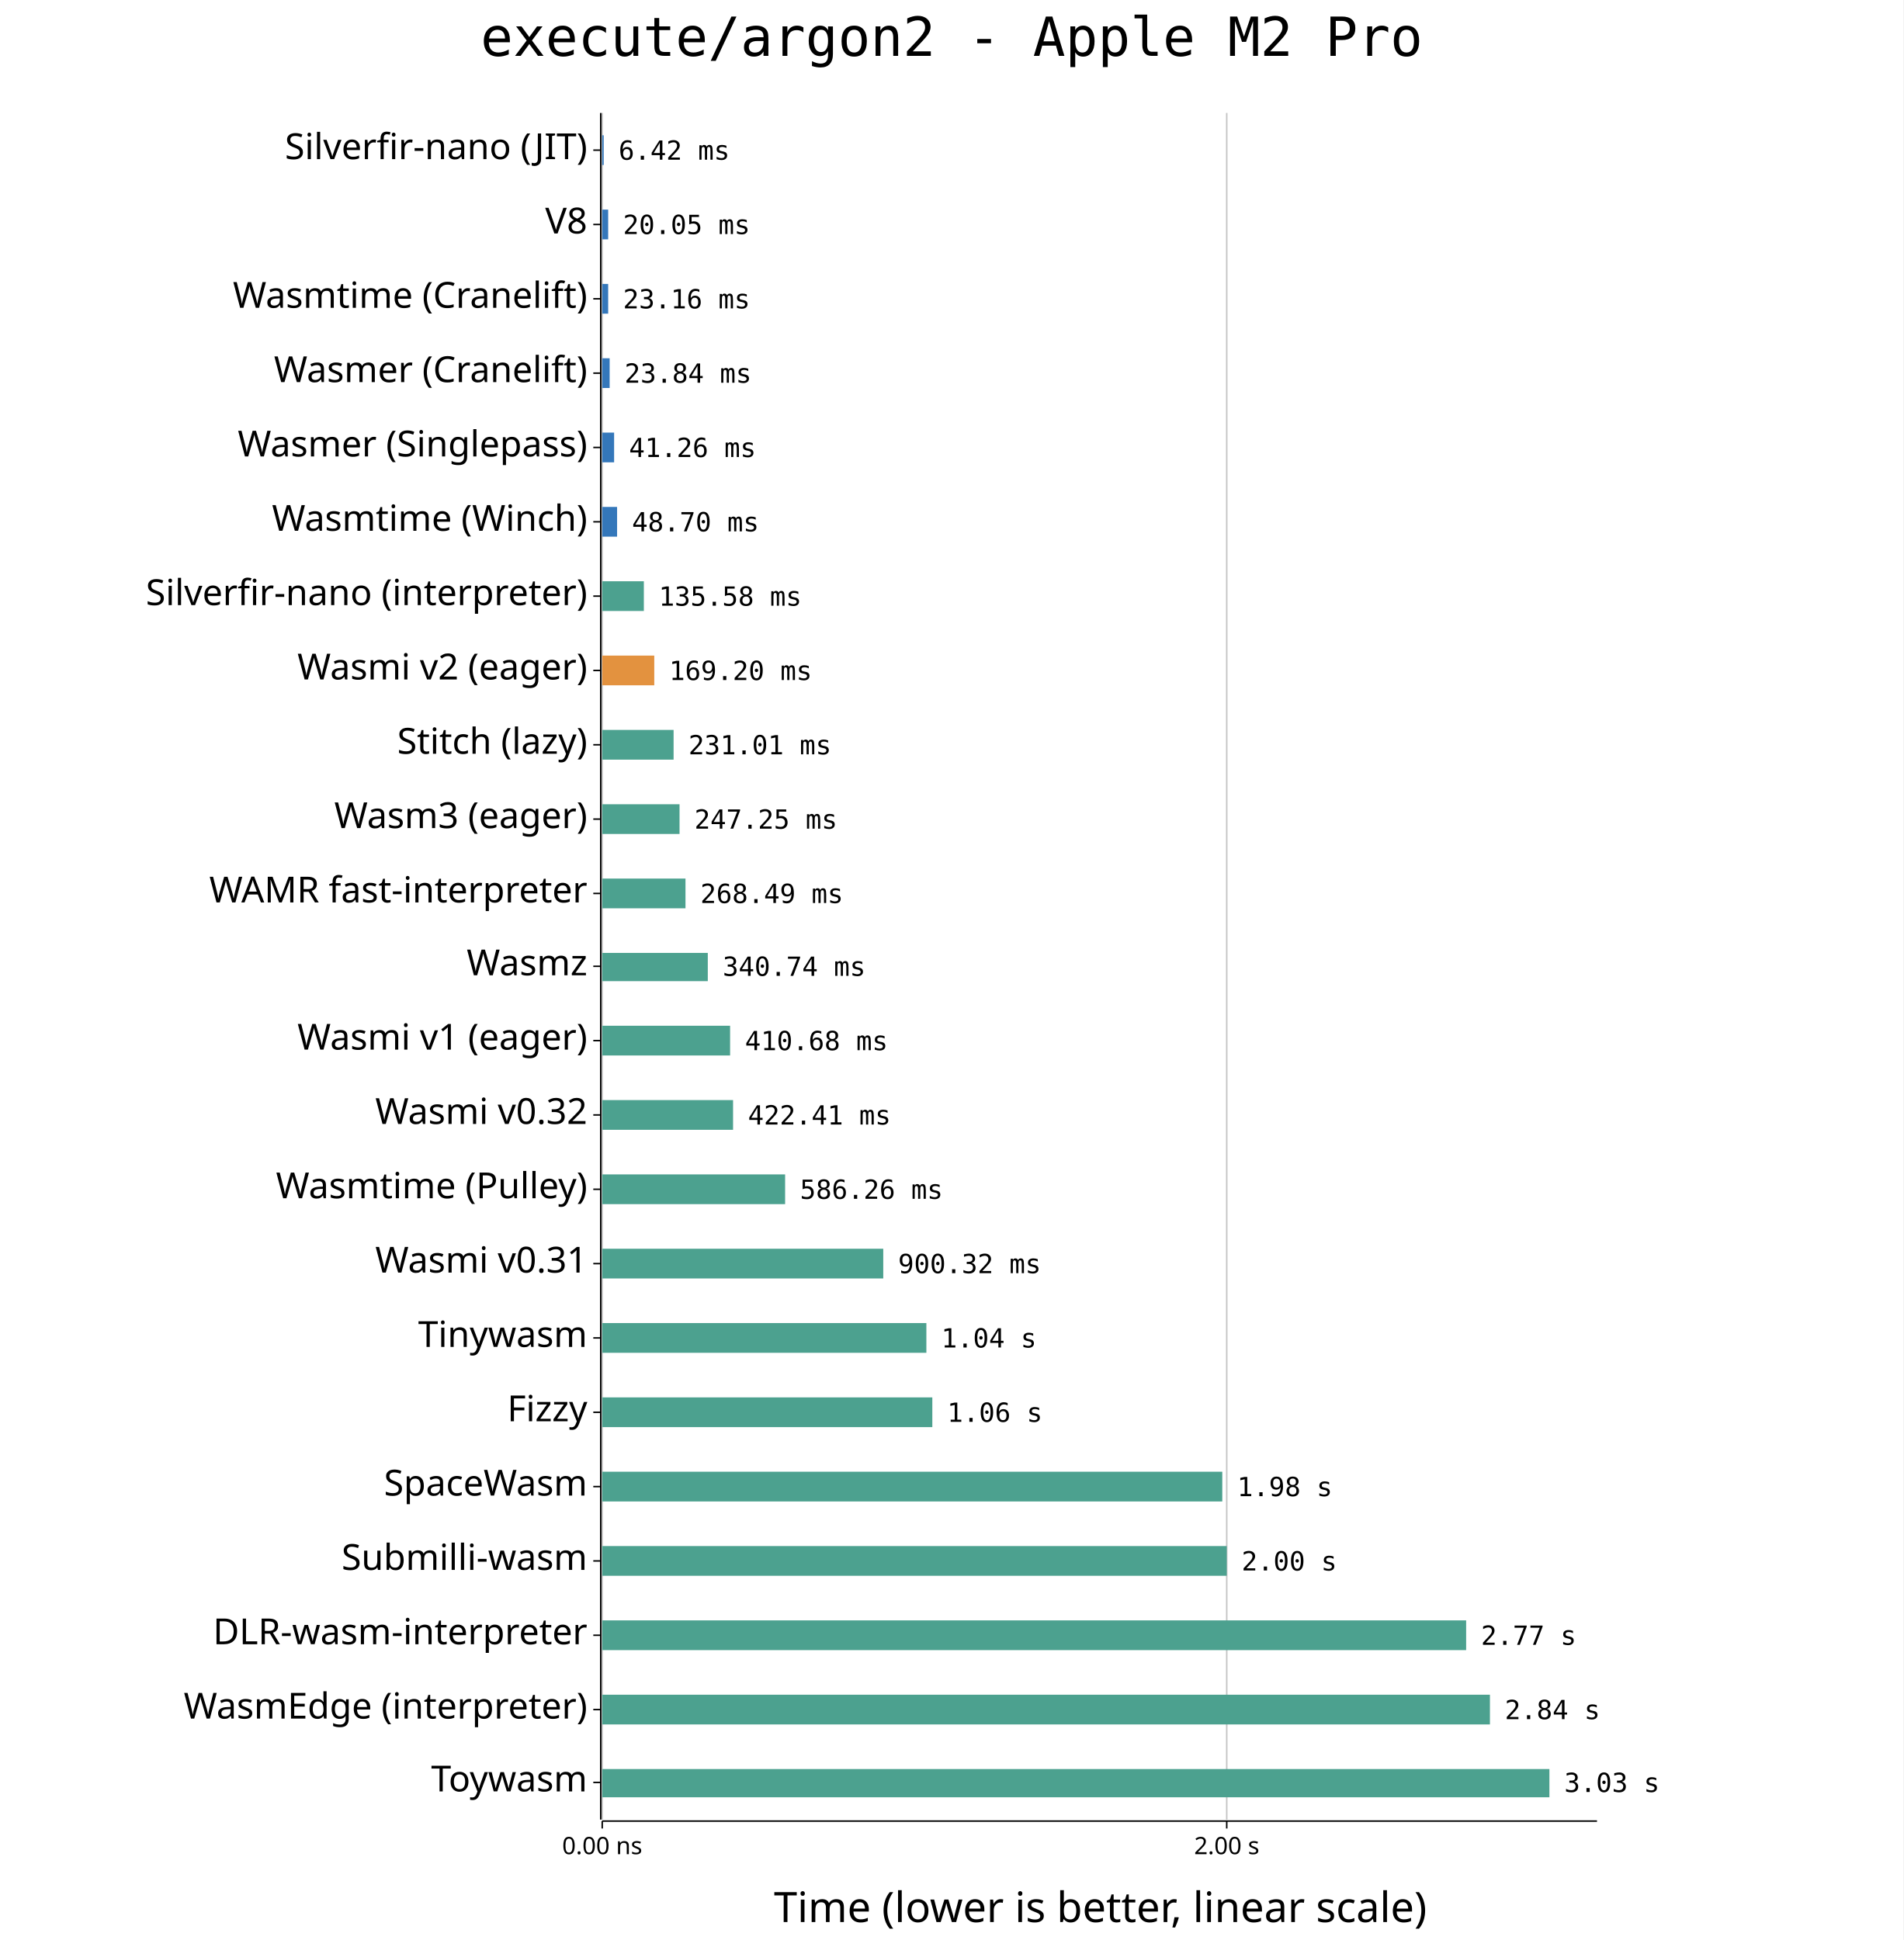
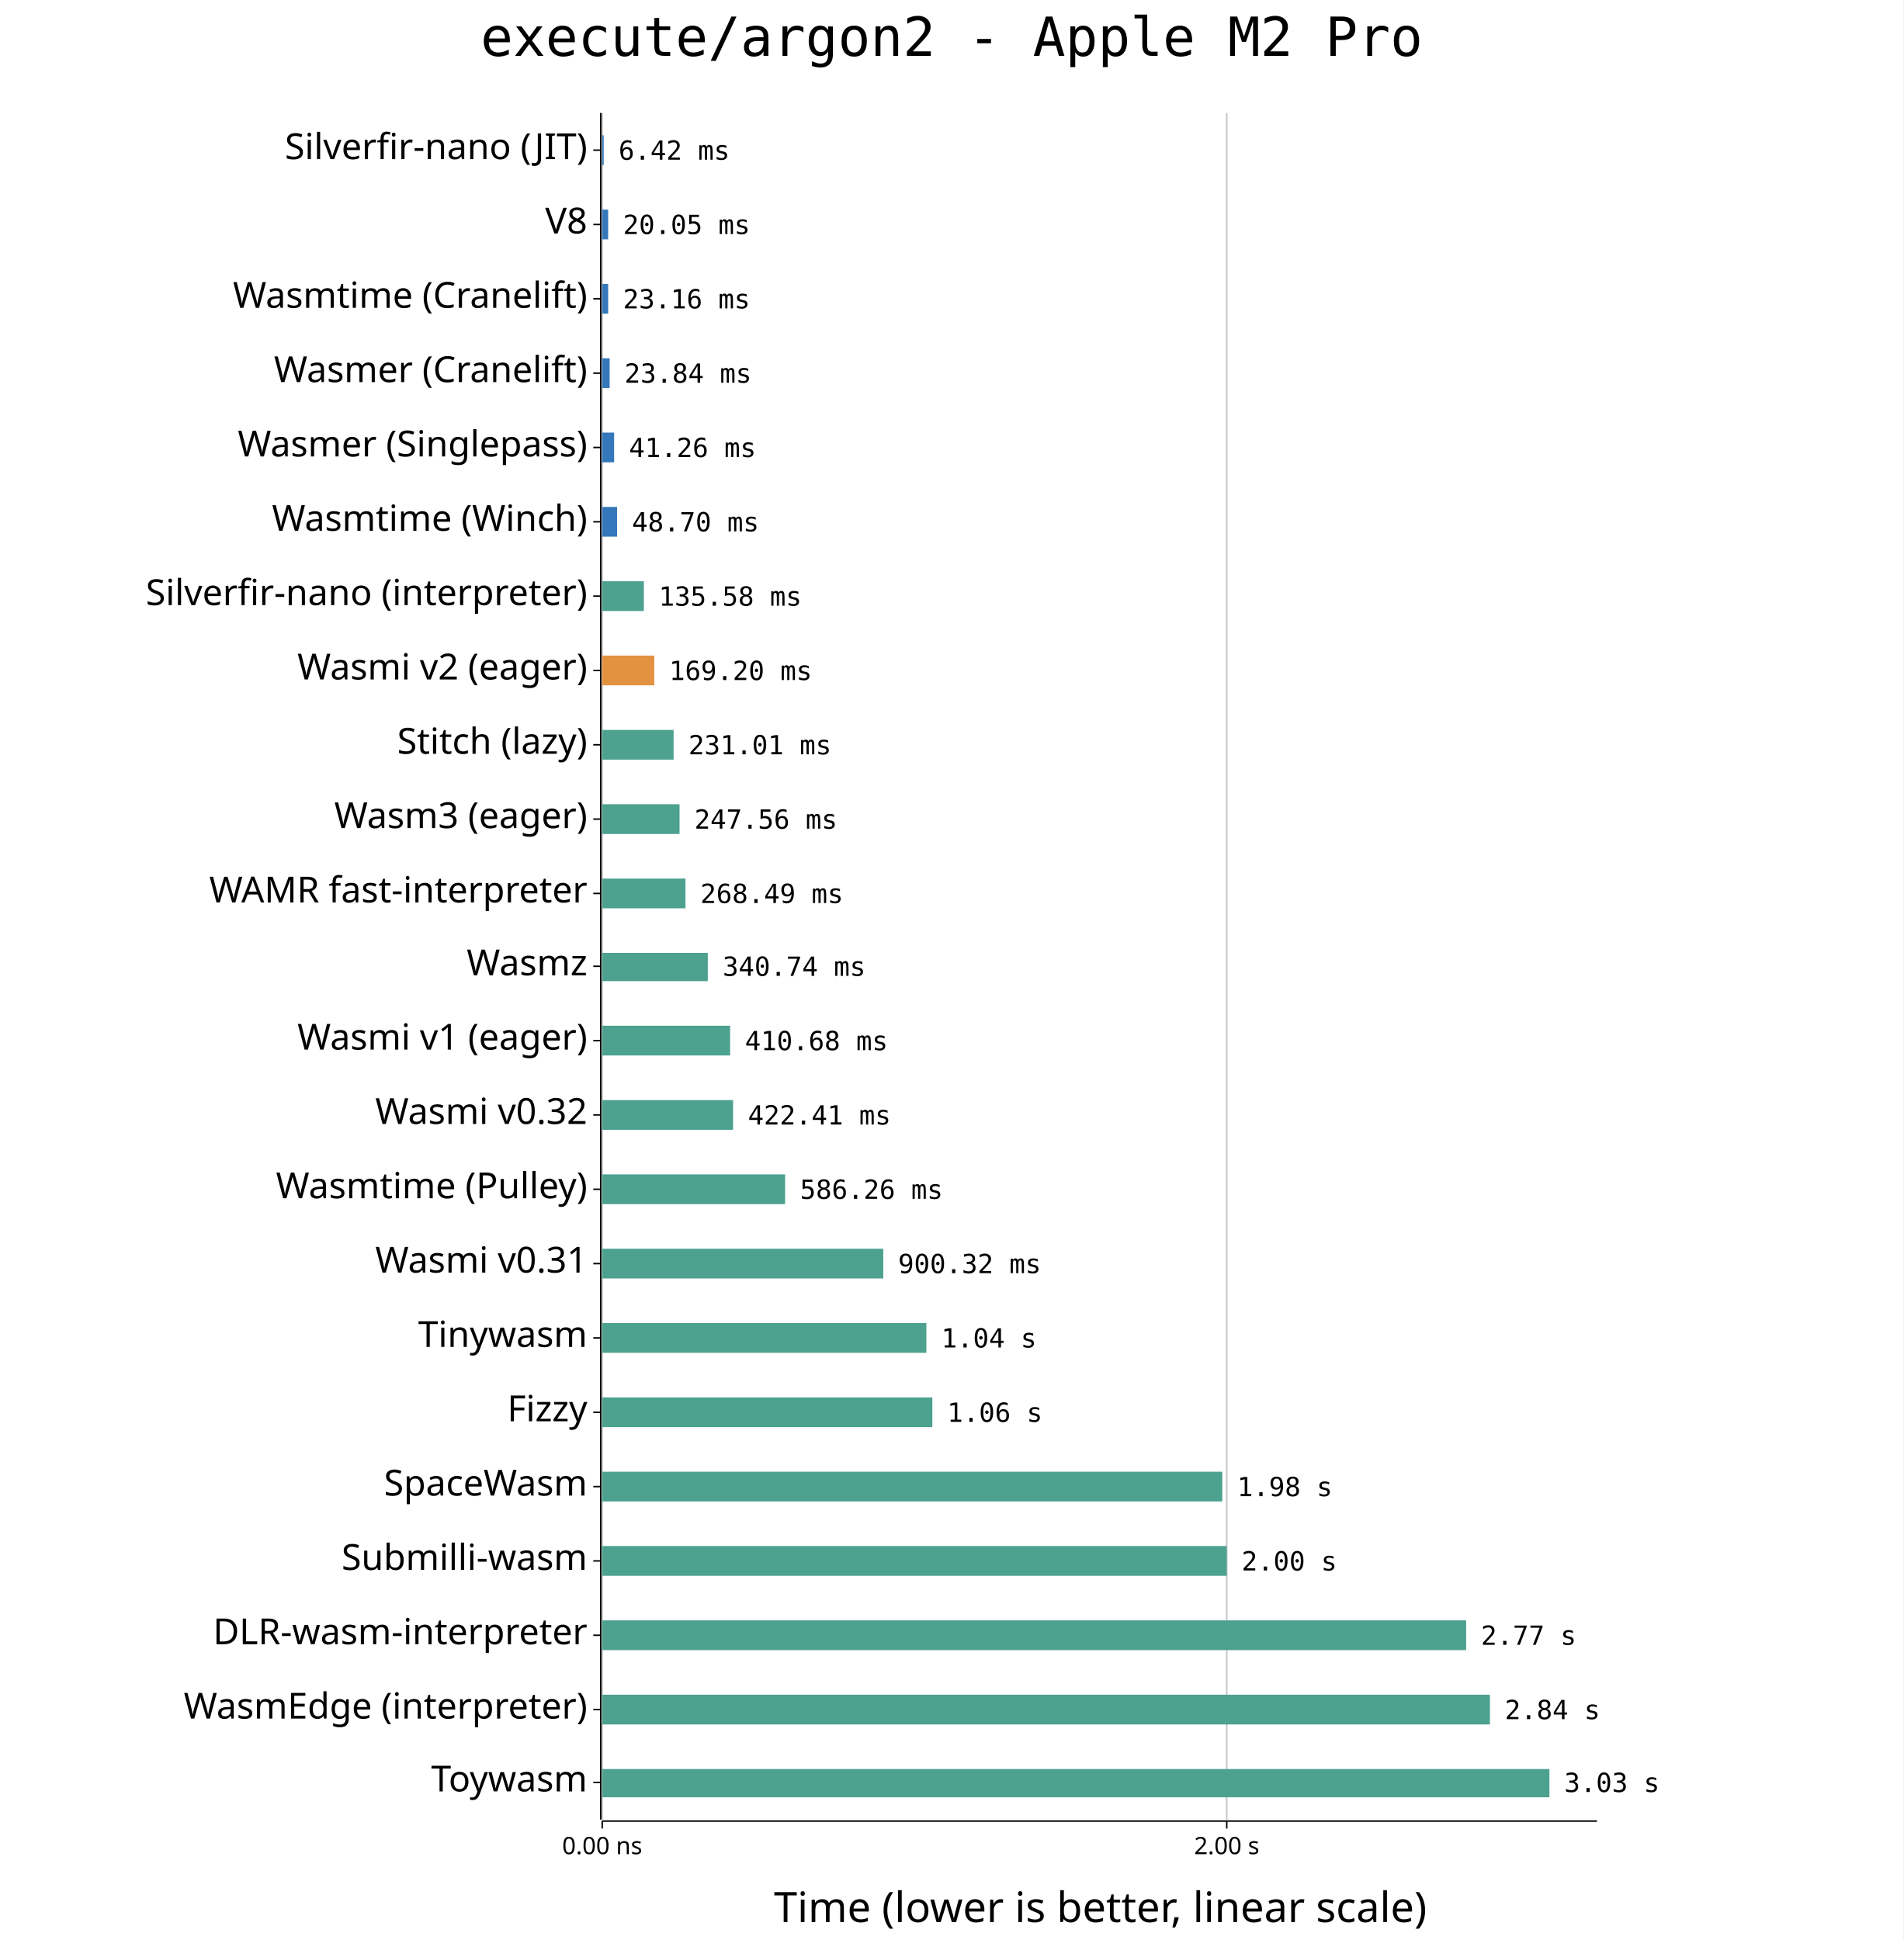
<svg xmlns="http://www.w3.org/2000/svg" width="1280" height="1305" viewBox="0 0 1280 1305">
  <rect x="0" y="0" width="1280" height="1305" opacity="1" fill="#FFFFFF" stroke="none" />
  <text x="640" y="10" dy="0.76em" text-anchor="middle" font-family="monospace" font-size="36.29" opacity="1" fill="#000000">
execute/argon2 - Apple M2 Pro
</text>
  <line opacity="0.1" stroke="#000000" stroke-width="1" x1="405" y1="1224" x2="405" y2="76" />
  <line opacity="0.1" stroke="#000000" stroke-width="1" x1="825" y1="1224" x2="825" y2="76" />
  <text x="5" y="650" dy="0.76em" text-anchor="middle" font-family="sans-serif" font-size="28.226" opacity="1" fill="#000000" transform="rotate(270, 5, 650)">

</text>
  <text x="740" y="1300" dy="-0.5ex" text-anchor="middle" font-family="sans-serif" font-size="28.226" opacity="1" fill="#000000">
Time (lower is better, linear scale)
</text>
  <line opacity="0.15" stroke="#000000" stroke-width="1" x1="405" y1="1224" x2="405" y2="76" />
  <line opacity="0.15" stroke="#000000" stroke-width="1" x1="825" y1="1224" x2="825" y2="76" />
  <polyline fill="none" opacity="1" stroke="#000000" stroke-width="1" points="404,76 404,1224 " />
  <text x="395" y="1199" dy="0.5ex" text-anchor="end" font-family="sans-serif" font-size="24.194" opacity="1" fill="#000000">
Toywasm
</text>
  <polyline fill="none" opacity="1" stroke="#000000" stroke-width="1" points="399,1199 404,1199 " />
  <text x="395" y="1150" dy="0.5ex" text-anchor="end" font-family="sans-serif" font-size="24.194" opacity="1" fill="#000000">
WasmEdge (interpreter)
</text>
  <polyline fill="none" opacity="1" stroke="#000000" stroke-width="1" points="399,1150 404,1150 " />
  <text x="395" y="1100" dy="0.5ex" text-anchor="end" font-family="sans-serif" font-size="24.194" opacity="1" fill="#000000">
DLR-wasm-interpreter
</text>
  <polyline fill="none" opacity="1" stroke="#000000" stroke-width="1" points="399,1100 404,1100 " />
  <text x="395" y="1050" dy="0.5ex" text-anchor="end" font-family="sans-serif" font-size="24.194" opacity="1" fill="#000000">
Submilli-wasm
</text>
  <polyline fill="none" opacity="1" stroke="#000000" stroke-width="1" points="399,1050 404,1050 " />
  <text x="395" y="1000" dy="0.5ex" text-anchor="end" font-family="sans-serif" font-size="24.194" opacity="1" fill="#000000">
SpaceWasm
</text>
  <polyline fill="none" opacity="1" stroke="#000000" stroke-width="1" points="399,1000 404,1000 " />
  <text x="395" y="950" dy="0.5ex" text-anchor="end" font-family="sans-serif" font-size="24.194" opacity="1" fill="#000000">
Fizzy
</text>
  <polyline fill="none" opacity="1" stroke="#000000" stroke-width="1" points="399,950 404,950 " />
  <text x="395" y="900" dy="0.5ex" text-anchor="end" font-family="sans-serif" font-size="24.194" opacity="1" fill="#000000">
Tinywasm
</text>
  <polyline fill="none" opacity="1" stroke="#000000" stroke-width="1" points="399,900 404,900 " />
  <text x="395" y="850" dy="0.5ex" text-anchor="end" font-family="sans-serif" font-size="24.194" opacity="1" fill="#000000">
Wasmi v0.31
</text>
  <polyline fill="none" opacity="1" stroke="#000000" stroke-width="1" points="399,850 404,850 " />
  <text x="395" y="800" dy="0.5ex" text-anchor="end" font-family="sans-serif" font-size="24.194" opacity="1" fill="#000000">
Wasmtime (Pulley)
</text>
  <polyline fill="none" opacity="1" stroke="#000000" stroke-width="1" points="399,800 404,800 " />
  <text x="395" y="750" dy="0.5ex" text-anchor="end" font-family="sans-serif" font-size="24.194" opacity="1" fill="#000000">
Wasmi v0.32
</text>
  <polyline fill="none" opacity="1" stroke="#000000" stroke-width="1" points="399,750 404,750 " />
  <text x="395" y="700" dy="0.5ex" text-anchor="end" font-family="sans-serif" font-size="24.194" opacity="1" fill="#000000">
Wasmi v1 (eager)
</text>
  <polyline fill="none" opacity="1" stroke="#000000" stroke-width="1" points="399,700 404,700 " />
  <text x="395" y="650" dy="0.5ex" text-anchor="end" font-family="sans-serif" font-size="24.194" opacity="1" fill="#000000">
Wasmz
</text>
  <polyline fill="none" opacity="1" stroke="#000000" stroke-width="1" points="399,650 404,650 " />
  <text x="395" y="601" dy="0.5ex" text-anchor="end" font-family="sans-serif" font-size="24.194" opacity="1" fill="#000000">
WAMR fast-interpreter
</text>
  <polyline fill="none" opacity="1" stroke="#000000" stroke-width="1" points="399,601 404,601 " />
  <text x="395" y="551" dy="0.5ex" text-anchor="end" font-family="sans-serif" font-size="24.194" opacity="1" fill="#000000">
Wasm3 (eager)
</text>
  <polyline fill="none" opacity="1" stroke="#000000" stroke-width="1" points="399,551 404,551 " />
  <text x="395" y="501" dy="0.5ex" text-anchor="end" font-family="sans-serif" font-size="24.194" opacity="1" fill="#000000">
Stitch (lazy)
</text>
  <polyline fill="none" opacity="1" stroke="#000000" stroke-width="1" points="399,501 404,501 " />
  <text x="395" y="451" dy="0.5ex" text-anchor="end" font-family="sans-serif" font-size="24.194" opacity="1" fill="#000000">
Wasmi v2 (eager)
</text>
  <polyline fill="none" opacity="1" stroke="#000000" stroke-width="1" points="399,451 404,451 " />
  <text x="395" y="401" dy="0.5ex" text-anchor="end" font-family="sans-serif" font-size="24.194" opacity="1" fill="#000000">
Silverfir-nano (interpreter)
</text>
  <polyline fill="none" opacity="1" stroke="#000000" stroke-width="1" points="399,401 404,401 " />
  <text x="395" y="351" dy="0.5ex" text-anchor="end" font-family="sans-serif" font-size="24.194" opacity="1" fill="#000000">
Wasmtime (Winch)
</text>
  <polyline fill="none" opacity="1" stroke="#000000" stroke-width="1" points="399,351 404,351 " />
  <text x="395" y="301" dy="0.5ex" text-anchor="end" font-family="sans-serif" font-size="24.194" opacity="1" fill="#000000">
Wasmer (Singlepass)
</text>
  <polyline fill="none" opacity="1" stroke="#000000" stroke-width="1" points="399,301 404,301 " />
  <text x="395" y="251" dy="0.5ex" text-anchor="end" font-family="sans-serif" font-size="24.194" opacity="1" fill="#000000">
Wasmer (Cranelift)
</text>
  <polyline fill="none" opacity="1" stroke="#000000" stroke-width="1" points="399,251 404,251 " />
  <text x="395" y="201" dy="0.5ex" text-anchor="end" font-family="sans-serif" font-size="24.194" opacity="1" fill="#000000">
Wasmtime (Cranelift)
</text>
  <polyline fill="none" opacity="1" stroke="#000000" stroke-width="1" points="399,201 404,201 " />
  <text x="395" y="151" dy="0.5ex" text-anchor="end" font-family="sans-serif" font-size="24.194" opacity="1" fill="#000000">
V8
</text>
  <polyline fill="none" opacity="1" stroke="#000000" stroke-width="1" points="399,151 404,151 " />
  <text x="395" y="101" dy="0.5ex" text-anchor="end" font-family="sans-serif" font-size="24.194" opacity="1" fill="#000000">
Silverfir-nano (JIT)
</text>
  <polyline fill="none" opacity="1" stroke="#000000" stroke-width="1" points="399,101 404,101 " />
  <polyline fill="none" opacity="1" stroke="#000000" stroke-width="1" points="405,1225 1074,1225 " />
  <text x="405" y="1235" dy="0.76em" text-anchor="middle" font-family="sans-serif" font-size="16.129" opacity="1" fill="#000000">
0.00 ns
</text>
  <polyline fill="none" opacity="1" stroke="#000000" stroke-width="1" points="405,1225 405,1230 " />
  <text x="825" y="1235" dy="0.76em" text-anchor="middle" font-family="sans-serif" font-size="16.129" opacity="1" fill="#000000">
2.00 s
</text>
  <polyline fill="none" opacity="1" stroke="#000000" stroke-width="1" points="825,1225 825,1230 " />
+   <rect x="405" y="1040" width="420" height="20" opacity="1" fill="#4CA18F" stroke="none" />
+   <rect x="405" y="940" width="222" height="20" opacity="1" fill="#4CA18F" stroke="none" />
  <rect x="405" y="990" width="417" height="20" opacity="1" fill="#4CA18F" stroke="none" />
+   <rect x="405" y="591" width="56" height="20" opacity="1" fill="#4CA18F" stroke="none" />
+   <rect x="405" y="491" width="48" height="20" opacity="1" fill="#4CA18F" stroke="none" />
+   <rect x="405" y="790" width="123" height="20" opacity="1" fill="#4CA18F" stroke="none" />
  <rect x="405" y="740" width="88" height="20" opacity="1" fill="#4CA18F" stroke="none" />
-   <rect x="405" y="491" width="48" height="20" opacity="1" fill="#4CA18F" stroke="none" />
+   <rect x="405" y="1090" width="581" height="20" opacity="1" fill="#4CA18F" stroke="none" />
+   <rect x="405" y="191" width="4" height="20" opacity="1" fill="#3477BA" stroke="none" />
+   <rect x="405" y="341" width="10" height="20" opacity="1" fill="#3477BA" stroke="none" />
  <rect x="405" y="241" width="5" height="20" opacity="1" fill="#3477BA" stroke="none" />
-   <rect x="405" y="291" width="8" height="20" opacity="1" fill="#3477BA" stroke="none" />
-   <rect x="405" y="141" width="4" height="20" opacity="1" fill="#3477BA" stroke="none" />
-   <rect x="405" y="940" width="222" height="20" opacity="1" fill="#4CA18F" stroke="none" />
-   <rect x="405" y="1140" width="597" height="20" opacity="1" fill="#4CA18F" stroke="none" />
-   <rect x="405" y="641" width="71" height="19" opacity="1" fill="#4CA18F" stroke="none" />
-   <rect x="405" y="1090" width="581" height="20" opacity="1" fill="#4CA18F" stroke="none" />
-   <rect x="405" y="1190" width="637" height="19" opacity="1" fill="#4CA18F" stroke="none" />
-   <rect x="405" y="591" width="56" height="20" opacity="1" fill="#4CA18F" stroke="none" />
-   <rect x="405" y="441" width="35" height="20" opacity="1" fill="#E3923F" stroke="none" />
-   <rect x="405" y="341" width="10" height="20" opacity="1" fill="#3477BA" stroke="none" />
-   <rect x="405" y="191" width="4" height="20" opacity="1" fill="#3477BA" stroke="none" />
-   <rect x="405" y="840" width="189" height="20" opacity="1" fill="#4CA18F" stroke="none" />
-   <rect x="405" y="1040" width="420" height="20" opacity="1" fill="#4CA18F" stroke="none" />
-   <rect x="405" y="790" width="123" height="20" opacity="1" fill="#4CA18F" stroke="none" />
  <rect x="405" y="890" width="218" height="20" opacity="1" fill="#4CA18F" stroke="none" />
  <rect x="405" y="690" width="86" height="20" opacity="1" fill="#4CA18F" stroke="none" />
+   <rect x="405" y="291" width="8" height="20" opacity="1" fill="#3477BA" stroke="none" />
+   <rect x="405" y="1140" width="597" height="20" opacity="1" fill="#4CA18F" stroke="none" />
+   <rect x="405" y="1190" width="637" height="19" opacity="1" fill="#4CA18F" stroke="none" />
+   <rect x="405" y="141" width="4" height="20" opacity="1" fill="#3477BA" stroke="none" />
  <rect x="405" y="541" width="52" height="20" opacity="1" fill="#4CA18F" stroke="none" />
  <rect x="405" y="91" width="1" height="20" opacity="1" fill="#3477BA" stroke="none" />
+   <rect x="405" y="641" width="71" height="19" opacity="1" fill="#4CA18F" stroke="none" />
+   <rect x="405" y="840" width="189" height="20" opacity="1" fill="#4CA18F" stroke="none" />
+   <rect x="405" y="441" width="35" height="20" opacity="1" fill="#E3923F" stroke="none" />
  <rect x="405" y="391" width="28" height="20" opacity="1" fill="#4CA18F" stroke="none" />
  <text x="1052" y="1201" dy="0.5ex" text-anchor="start" font-family="monospace" font-size="17.742" opacity="1" fill="#000000">
3.03 s
</text>
  <text x="1012" y="1152" dy="0.5ex" text-anchor="start" font-family="monospace" font-size="17.742" opacity="1" fill="#000000">
2.84 s
</text>
  <text x="996" y="1102" dy="0.5ex" text-anchor="start" font-family="monospace" font-size="17.742" opacity="1" fill="#000000">
2.77 s
</text>
  <text x="835" y="1052" dy="0.5ex" text-anchor="start" font-family="monospace" font-size="17.742" opacity="1" fill="#000000">
2.00 s
</text>
  <text x="832" y="1002" dy="0.5ex" text-anchor="start" font-family="monospace" font-size="17.742" opacity="1" fill="#000000">
1.98 s
</text>
  <text x="637" y="952" dy="0.5ex" text-anchor="start" font-family="monospace" font-size="17.742" opacity="1" fill="#000000">
1.06 s
</text>
  <text x="633" y="902" dy="0.5ex" text-anchor="start" font-family="monospace" font-size="17.742" opacity="1" fill="#000000">
1.04 s
</text>
  <text x="604" y="852" dy="0.5ex" text-anchor="start" font-family="monospace" font-size="17.742" opacity="1" fill="#000000">
900.32 ms
</text>
  <text x="538" y="802" dy="0.5ex" text-anchor="start" font-family="monospace" font-size="17.742" opacity="1" fill="#000000">
586.26 ms
</text>
  <text x="503" y="752" dy="0.5ex" text-anchor="start" font-family="monospace" font-size="17.742" opacity="1" fill="#000000">
422.41 ms
</text>
  <text x="501" y="702" dy="0.5ex" text-anchor="start" font-family="monospace" font-size="17.742" opacity="1" fill="#000000">
410.68 ms
</text>
  <text x="486" y="652" dy="0.5ex" text-anchor="start" font-family="monospace" font-size="17.742" opacity="1" fill="#000000">
340.74 ms
</text>
  <text x="471" y="603" dy="0.5ex" text-anchor="start" font-family="monospace" font-size="17.742" opacity="1" fill="#000000">
268.49 ms
</text>
  <text x="467" y="553" dy="0.5ex" text-anchor="start" font-family="monospace" font-size="17.742" opacity="1" fill="#000000">
- 247.25 ms
+ 247.56 ms
</text>
  <text x="463" y="503" dy="0.5ex" text-anchor="start" font-family="monospace" font-size="17.742" opacity="1" fill="#000000">
231.01 ms
</text>
  <text x="450" y="453" dy="0.5ex" text-anchor="start" font-family="monospace" font-size="17.742" opacity="1" fill="#000000">
169.20 ms
</text>
  <text x="443" y="403" dy="0.5ex" text-anchor="start" font-family="monospace" font-size="17.742" opacity="1" fill="#000000">
135.58 ms
</text>
  <text x="425" y="353" dy="0.5ex" text-anchor="start" font-family="monospace" font-size="17.742" opacity="1" fill="#000000">
48.70 ms
</text>
  <text x="423" y="303" dy="0.5ex" text-anchor="start" font-family="monospace" font-size="17.742" opacity="1" fill="#000000">
41.26 ms
</text>
  <text x="420" y="253" dy="0.5ex" text-anchor="start" font-family="monospace" font-size="17.742" opacity="1" fill="#000000">
23.84 ms
</text>
  <text x="419" y="203" dy="0.5ex" text-anchor="start" font-family="monospace" font-size="17.742" opacity="1" fill="#000000">
23.16 ms
</text>
  <text x="419" y="153" dy="0.5ex" text-anchor="start" font-family="monospace" font-size="17.742" opacity="1" fill="#000000">
20.05 ms
</text>
  <text x="416" y="103" dy="0.5ex" text-anchor="start" font-family="monospace" font-size="17.742" opacity="1" fill="#000000">
6.42 ms
</text>
</svg>
